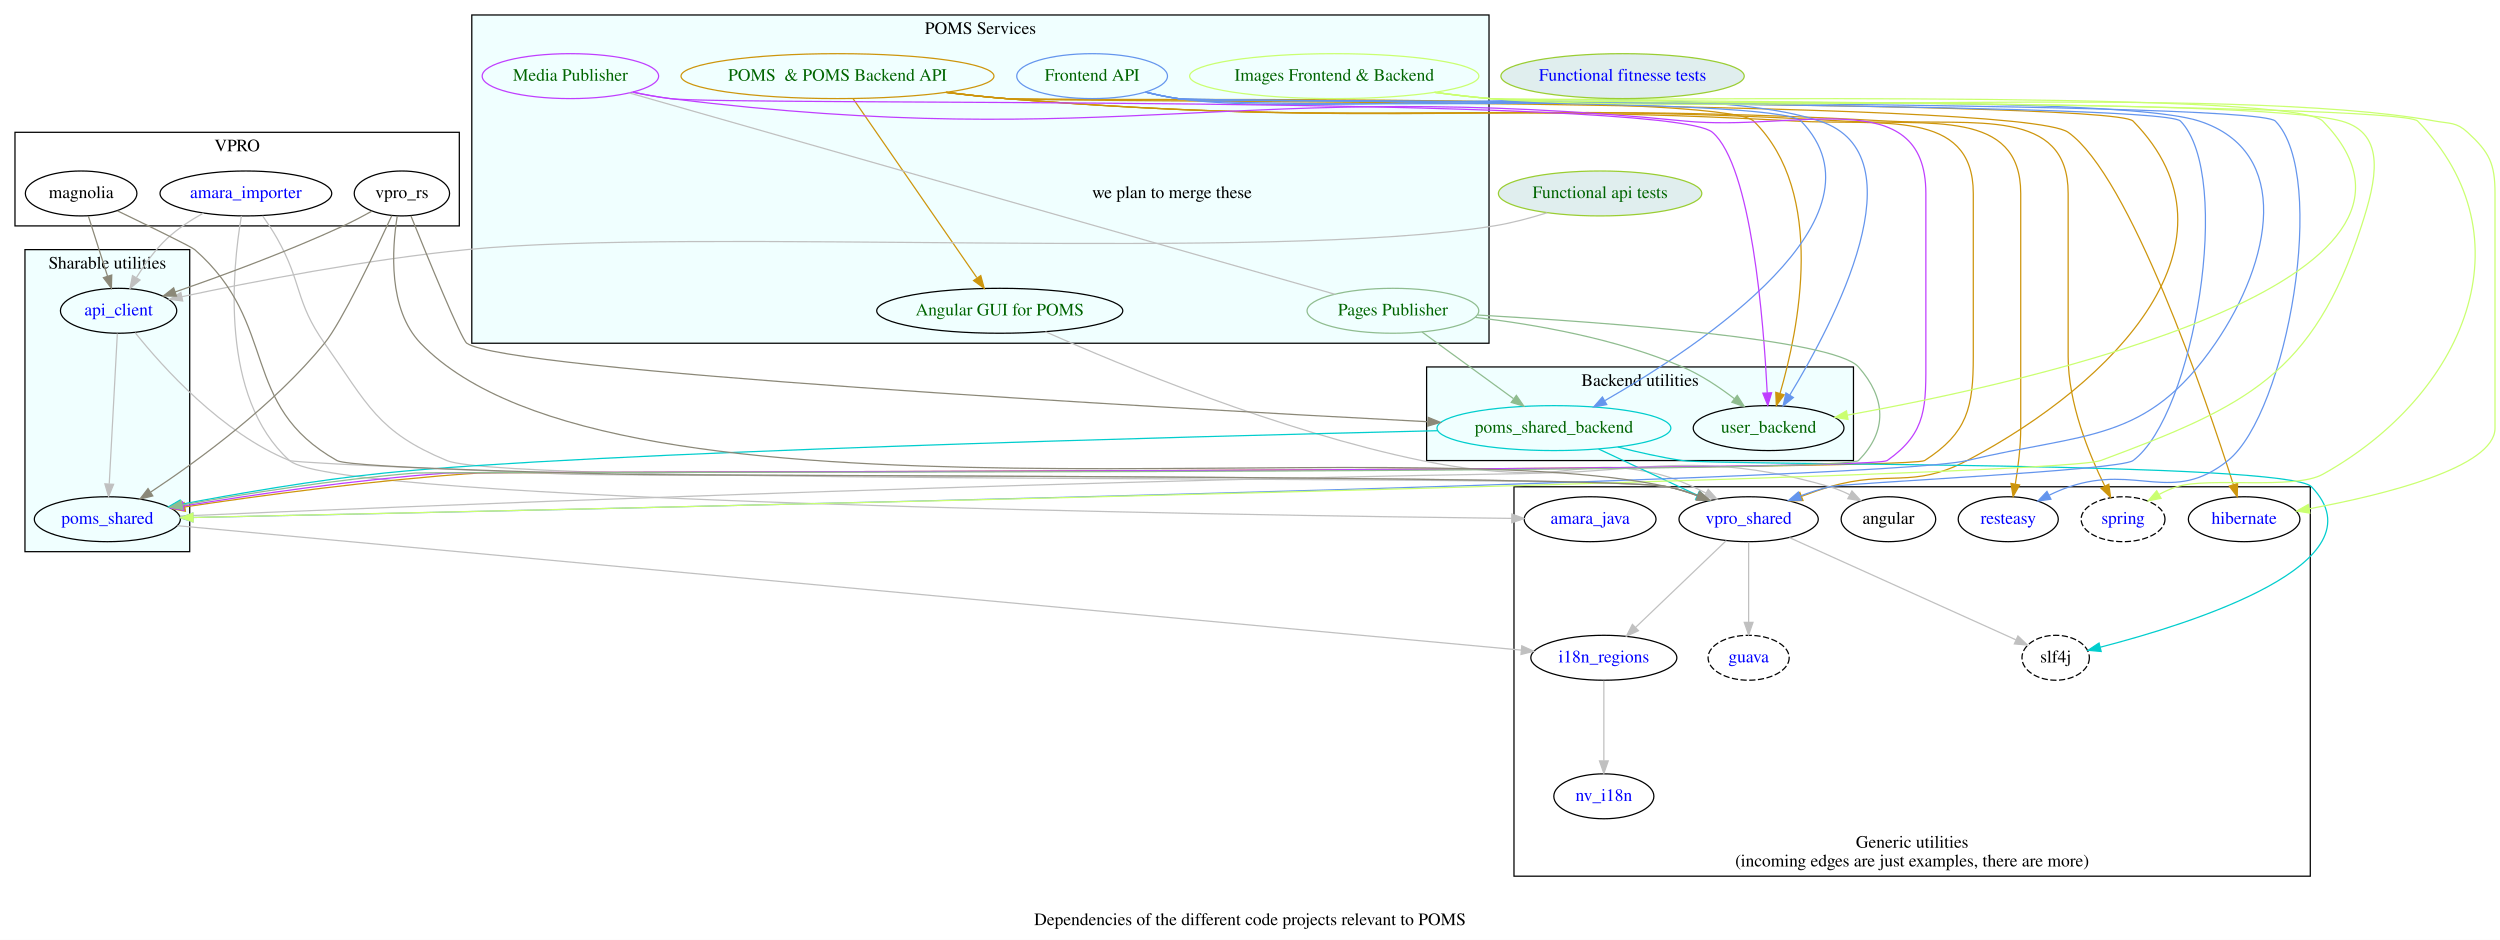
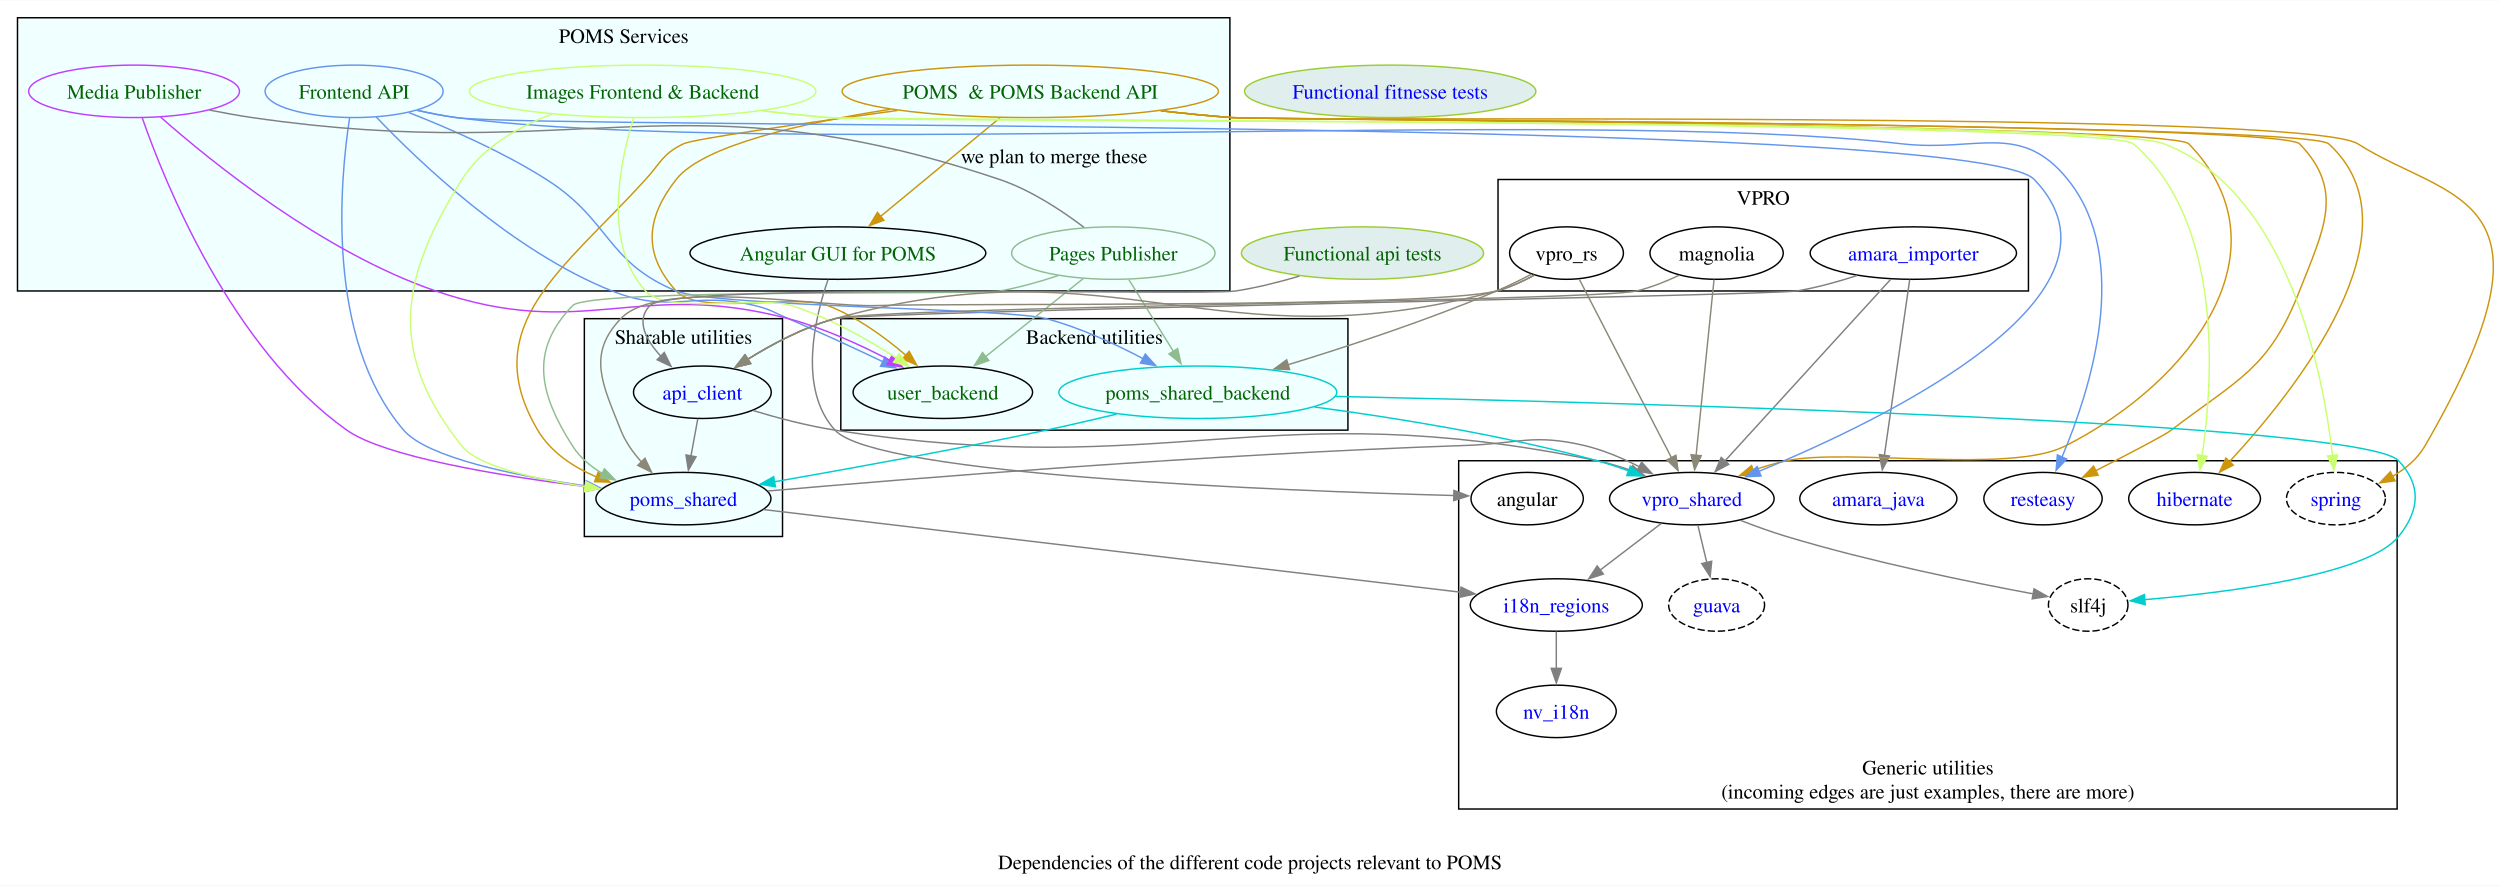
- <svg xmlns="http://www.w3.org/2000/svg" xmlns:xlink="http://www.w3.org/1999/xlink" width="2003pt" height="753pt" viewBox="0.00 0.00 2003.00 753.00">
-   <g id="graph0" class="graph" transform="scale(1 1) rotate(0) translate(4 749)">
-     <polygon fill="#ffffff" stroke="transparent" points="-4,4 -4,-749 1999,-749 1999,4 -4,4" />
-     <text text-anchor="middle" x="997.5" y="-7.8" font-family="Times,serif" font-size="14.00" fill="#000000">  Dependencies of the different code projects relevant to POMS</text>
+ <svg xmlns="http://www.w3.org/2000/svg" xmlns:xlink="http://www.w3.org/1999/xlink" width="1716pt" height="608pt" viewBox="0.00 0.00 1715.60 607.50">
+   <g id="graph0" class="graph" transform="scale(1 1) rotate(0) translate(4 603.5)">
+     <polygon fill="white" stroke="none" points="-4,4 -4,-603.5 1711.6,-603.5 1711.6,4 -4,4" />
+     <text text-anchor="middle" x="853.8" y="-7.2" font-family="Times,serif" font-size="14.00">  Dependencies of the different code projects relevant to POMS</text>
    <g id="clust1" class="cluster">
-       <polygon fill="none" stroke="#000000" points="1209,-47 1209,-359 1847,-359 1847,-47 1209,-47" />
-       <text text-anchor="middle" x="1528" y="-69.8" font-family="Times,serif" font-size="14.00" fill="#000000">Generic utilities</text>
-       <text text-anchor="middle" x="1528" y="-54.8" font-family="Times,serif" font-size="14.00" fill="#000000">(incoming edges are just examples, there are more)</text>
+       <polygon fill="none" stroke="black" points="997,-48.5 997,-287.5 1641,-287.5 1641,-48.5 997,-48.5" />
+       <text text-anchor="middle" x="1319" y="-72.2" font-family="Times,serif" font-size="14.00">Generic utilities</text>
+       <text text-anchor="middle" x="1319" y="-55.7" font-family="Times,serif" font-size="14.00">(incoming edges are just examples, there are more)</text>
    </g>
    <g id="clust2" class="cluster">
-       <polygon fill="none" stroke="#000000" points="8,-568 8,-643 364,-643 364,-568 8,-568" />
-       <text text-anchor="middle" x="186" y="-627.8" font-family="Times,serif" font-size="14.00" fill="#000000">VPRO</text>
+       <polygon fill="none" stroke="black" points="1024,-404 1024,-480.5 1388,-480.5 1388,-404 1024,-404" />
+       <text text-anchor="middle" x="1206" y="-463.2" font-family="Times,serif" font-size="14.00">VPRO</text>
    </g>
    <g id="clust3" class="cluster">
-       <polygon fill="#f0ffff" stroke="#000000" points="374,-474 374,-737 1189,-737 1189,-474 374,-474" />
-       <text text-anchor="middle" x="781.5" y="-721.8" font-family="Times,serif" font-size="14.00" fill="#000000">POMS Services</text>
+       <polygon fill="azure" stroke="black" points="8,-404 8,-591.5 840,-591.5 840,-404 8,-404" />
+       <text text-anchor="middle" x="424" y="-574.2" font-family="Times,serif" font-size="14.00">POMS Services</text>
    </g>
    <g id="clust4" class="cluster">
-       <polygon fill="#f0ffff" stroke="#000000" points="1139,-380 1139,-455 1481,-455 1481,-380 1139,-380" />
-       <text text-anchor="middle" x="1310" y="-439.8" font-family="Times,serif" font-size="14.00" fill="#000000">Backend utilities</text>
+       <polygon fill="azure" stroke="black" points="573,-308.5 573,-385 921,-385 921,-308.5 573,-308.5" />
+       <text text-anchor="middle" x="747" y="-367.7" font-family="Times,serif" font-size="14.00">Backend utilities</text>
    </g>
    <g id="clust5" class="cluster">
-       <polygon fill="#f0ffff" stroke="#000000" points="16,-307 16,-549 148,-549 148,-307 16,-307" />
-       <text text-anchor="middle" x="82" y="-533.8" font-family="Times,serif" font-size="14.00" fill="#000000">Sharable utilities</text>
+       <polygon fill="azure" stroke="black" points="397,-235.5 397,-385 533,-385 533,-235.5 397,-235.5" />
+       <text text-anchor="middle" x="465" y="-367.7" font-family="Times,serif" font-size="14.00">Sharable utilities</text>
    </g>
    <g id="node1" class="node">
      <g id="a_node1">
        <a xlink:href="https://github.com/vpro/vpro-shared" xlink:title="vpro_shared">
-           <ellipse fill="none" stroke="#000000" cx="1397" cy="-333" rx="55.79" ry="18" />
-           <text text-anchor="middle" x="1397" y="-329.3" font-family="Times,serif" font-size="14.00" fill="#0000ff">vpro_shared</text>
+           <ellipse fill="none" stroke="black" cx="1157" cy="-261.5" rx="56.47" ry="18" />
+           <text text-anchor="middle" x="1157" y="-256.45" font-family="Times,serif" font-size="14.00" fill="blue">vpro_shared</text>
        </a>
      </g>
    </g>
    <g id="node3" class="node">
      <g id="a_node3">
        <a xlink:href="https://github.com/mihxil/i18n-regions" xlink:title="i18n_regions">
-           <ellipse fill="none" stroke="#000000" cx="1281" cy="-222" rx="58.49" ry="18" />
-           <text text-anchor="middle" x="1281" y="-218.3" font-family="Times,serif" font-size="14.00" fill="#0000ff">i18n_regions</text>
+           <ellipse fill="none" stroke="black" cx="1064" cy="-188.5" rx="59.03" ry="18" />
+           <text text-anchor="middle" x="1064" y="-183.45" font-family="Times,serif" font-size="14.00" fill="blue">i18n_regions</text>
        </a>
      </g>
    </g>
    <g id="edge1" class="edge">
-       <path fill="none" stroke="#c0c0c0" d="M1379.129,-315.899C1359.687,-297.295 1328.444,-267.399 1306.444,-246.347" />
-       <polygon fill="#c0c0c0" stroke="#c0c0c0" points="1308.727,-243.688 1299.082,-239.303 1303.888,-248.745 1308.727,-243.688" />
+       <path fill="none" stroke="gray" d="M1135.9,-244.39C1123.53,-234.95 1107.71,-222.87 1094.06,-212.45" />
+       <polygon fill="gray" stroke="gray" points="1096.29,-209.75 1086.22,-206.47 1092.05,-215.32 1096.29,-209.75" />
    </g>
    <g id="node9" class="node">
      <g id="a_node9">
        <a xlink:href="https://github.com/google/guava" xlink:title="guava">
-           <ellipse fill="none" stroke="#000000" stroke-dasharray="5,2" cx="1397" cy="-222" rx="32.494" ry="18" />
-           <text text-anchor="middle" x="1397" y="-218.3" font-family="Times,serif" font-size="14.00" fill="#0000ff">guava</text>
+           <ellipse fill="none" stroke="black" stroke-dasharray="5,2" cx="1174" cy="-188.5" rx="32.93" ry="18" />
+           <text text-anchor="middle" x="1174" y="-183.45" font-family="Times,serif" font-size="14.00" fill="blue">guava</text>
        </a>
      </g>
    </g>
    <g id="edge2" class="edge">
-       <path fill="none" stroke="#c0c0c0" d="M1397,-314.671C1397,-297.237 1397,-270.748 1397,-250.549" />
-       <polygon fill="#c0c0c0" stroke="#c0c0c0" points="1400.5,-250.357 1397,-240.357 1393.5,-250.357 1400.5,-250.357" />
+       <path fill="none" stroke="gray" d="M1161.12,-243.31C1162.97,-235.55 1165.22,-226.18 1167.31,-217.45" />
+       <polygon fill="gray" stroke="gray" points="1170.65,-218.54 1169.57,-208 1163.84,-216.91 1170.65,-218.54" />
    </g>
    <g id="node22" class="node">
-       <ellipse fill="none" stroke="#000000" stroke-dasharray="5,2" cx="1643" cy="-222" rx="27" ry="18" />
-       <text text-anchor="middle" x="1643" y="-218.3" font-family="Times,serif" font-size="14.00" fill="#000000">slf4j</text>
+       <ellipse fill="none" stroke="black" stroke-dasharray="5,2" cx="1429" cy="-188.5" rx="27.3" ry="18" />
+       <text text-anchor="middle" x="1429" y="-183.45" font-family="Times,serif" font-size="14.00">slf4j</text>
    </g>
    <g id="edge3" class="edge">
-       <path fill="none" stroke="#c0c0c0" d="M1429.667,-318.26C1477.01,-296.898 1564.145,-257.581 1611.071,-236.407" />
-       <polygon fill="#c0c0c0" stroke="#c0c0c0" points="1612.77,-239.48 1620.445,-232.177 1609.891,-233.1 1612.77,-239.48" />
+       <path fill="none" stroke="gray" d="M1190.41,-246.56C1200.46,-242.66 1211.58,-238.64 1222,-235.5 1280.19,-217.95 1349.41,-203.91 1391.24,-196.14" />
+       <polygon fill="gray" stroke="gray" points="1391.84,-199.59 1401.05,-194.35 1390.58,-192.71 1391.84,-199.59" />
    </g>
    <g id="node2" class="node">
      <g id="a_node2">
        <a xlink:href="https://github.com/npo-poms/poms-shared" xlink:title="poms_shared">
-           <ellipse fill="none" stroke="#000000" cx="82" cy="-333" rx="58.49" ry="18" />
-           <text text-anchor="middle" x="82" y="-329.3" font-family="Times,serif" font-size="14.00" fill="#0000ff">poms_shared</text>
+           <ellipse fill="none" stroke="black" cx="465" cy="-261.5" rx="60.05" ry="18" />
+           <text text-anchor="middle" x="465" y="-256.45" font-family="Times,serif" font-size="14.00" fill="blue">poms_shared</text>
        </a>
      </g>
    </g>
    <g id="edge4" class="edge">
-       <path fill="none" stroke="#c0c0c0" d="M140.007,-335.531C306.847,-342.668 802.36,-362.865 1214,-369.5 1262.438,-370.281 1275.822,-380.502 1323,-369.5 1336.674,-366.311 1350.725,-360.214 1362.86,-353.902" />
-       <polygon fill="#c0c0c0" stroke="#c0c0c0" points="1364.615,-356.931 1371.728,-349.079 1361.271,-350.782 1364.615,-356.931" />
+       <path fill="none" stroke="gray" d="M522.94,-266.73C621.32,-275.33 827.36,-292.07 1002,-298 1037.98,-299.22 1047.94,-306.18 1083,-298 1096.06,-294.96 1109.46,-289.26 1121.2,-283.26" />
+       <polygon fill="gray" stroke="gray" points="1122.57,-286.5 1129.72,-278.68 1119.25,-280.33 1122.57,-286.5" />
    </g>
    <g id="edge5" class="edge">
-       <path fill="none" stroke="#c0c0c0" d="M138.222,-327.795C336.374,-309.451 1001.777,-247.85 1214.801,-228.129" />
-       <polygon fill="#c0c0c0" stroke="#c0c0c0" points="1215.265,-231.601 1224.9,-227.194 1214.62,-224.63 1215.265,-231.601" />
+       <path fill="none" stroke="gray" d="M520.01,-253.98C630.68,-240.86 879.78,-211.34 998.58,-197.25" />
+       <polygon fill="gray" stroke="gray" points="998.64,-200.77 1008.16,-196.12 997.81,-193.82 998.64,-200.77" />
    </g>
    <g id="node4" class="node">
      <g id="a_node4">
        <a xlink:href="https://github.com/TakahikoKawasaki/nv-i18n" xlink:title="nv_i18n">
-           <ellipse fill="none" stroke="#000000" cx="1281" cy="-111" rx="40.094" ry="18" />
-           <text text-anchor="middle" x="1281" y="-107.3" font-family="Times,serif" font-size="14.00" fill="#0000ff">nv_i18n</text>
+           <ellipse fill="none" stroke="black" cx="1064" cy="-115.5" rx="41.12" ry="18" />
+           <text text-anchor="middle" x="1064" y="-110.45" font-family="Times,serif" font-size="14.00" fill="blue">nv_i18n</text>
        </a>
      </g>
    </g>
    <g id="edge9" class="edge">
-       <path fill="none" stroke="#c0c0c0" d="M1281,-203.671C1281,-186.237 1281,-159.748 1281,-139.549" />
-       <polygon fill="#c0c0c0" stroke="#c0c0c0" points="1284.5,-139.357 1281,-129.357 1277.5,-139.357 1284.5,-139.357" />
+       <path fill="none" stroke="gray" d="M1064,-170.31C1064,-162.73 1064,-153.6 1064,-145.04" />
+       <polygon fill="gray" stroke="gray" points="1067.5,-145.04 1064,-135.04 1060.5,-145.04 1067.5,-145.04" />
    </g>
    <g id="node5" class="node">
      <g id="a_node5">
        <a xlink:href="https://github.com/vpro/amara-poms" xlink:title="amara_importer">
-           <ellipse fill="none" stroke="#000000" cx="193" cy="-594" rx="68.788" ry="18" />
-           <text text-anchor="middle" x="193" y="-590.3" font-family="Times,serif" font-size="14.00" fill="#0000ff">amara_importer</text>
+           <ellipse fill="none" stroke="black" cx="1309" cy="-430" rx="70.8" ry="18" />
+           <text text-anchor="middle" x="1309" y="-424.95" font-family="Times,serif" font-size="14.00" fill="blue">amara_importer</text>
        </a>
      </g>
    </g>
    <g id="edge42" class="edge">
-       <path fill="none" stroke="#c0c0c0" d="M206.382,-576.104C210.346,-570.451 214.547,-564.089 218,-558 238.214,-522.357 232.341,-507.455 256,-474 290.847,-424.724 298.249,-403.114 354,-380 404.202,-359.187 1278.748,-369.849 1332,-359 1340.128,-357.344 1348.542,-354.723 1356.512,-351.769" />
-       <polygon fill="#c0c0c0" stroke="#c0c0c0" points="1357.944,-354.967 1365.964,-348.044 1355.378,-348.454 1357.944,-354.967" />
+       <path fill="none" stroke="gray" d="M1293.59,-412.12C1266.59,-382.55 1210.65,-321.27 1179.39,-287.02" />
+       <polygon fill="gray" stroke="gray" points="1182.35,-285.08 1173.02,-280.05 1177.18,-289.8 1182.35,-285.08" />
    </g>
    <g id="node6" class="node">
      <g id="a_node6">
        <a xlink:href="https://github.com/vpro/amara-java" xlink:title="amara_java">
-           <ellipse fill="none" stroke="#000000" cx="1270" cy="-333" rx="52.791" ry="18" />
-           <text text-anchor="middle" x="1270" y="-329.3" font-family="Times,serif" font-size="14.00" fill="#0000ff">amara_java</text>
+           <ellipse fill="none" stroke="black" cx="1285" cy="-261.5" rx="53.91" ry="18" />
+           <text text-anchor="middle" x="1285" y="-256.45" font-family="Times,serif" font-size="14.00" fill="blue">amara_java</text>
        </a>
      </g>
    </g>
    <g id="edge43" class="edge">
-       <path fill="none" stroke="#c0c0c0" d="M189.409,-575.924C182.284,-534.161 171.558,-430.682 228,-380 264.536,-347.193 987.379,-336.237 1207.155,-333.658" />
-       <polygon fill="#c0c0c0" stroke="#c0c0c0" points="1207.277,-337.156 1217.236,-333.541 1207.196,-330.157 1207.277,-337.156" />
+       <path fill="none" stroke="gray" d="M1306.52,-411.81C1302.41,-383.27 1294.13,-325.82 1289.12,-291.1" />
+       <polygon fill="gray" stroke="gray" points="1292.61,-290.74 1287.72,-281.35 1285.68,-291.74 1292.61,-290.74" />
    </g>
    <g id="node11" class="node">
      <g id="a_node11">
        <a xlink:href="https://github.com/npo-poms/api-clients" xlink:title="api_client">
-           <ellipse fill="none" stroke="#000000" cx="91" cy="-500" rx="46.593" ry="18" />
-           <text text-anchor="middle" x="91" y="-496.3" font-family="Times,serif" font-size="14.00" fill="#0000ff">api_client</text>
+           <ellipse fill="none" stroke="black" cx="478" cy="-334.5" rx="47.26" ry="18" />
+           <text text-anchor="middle" x="478" y="-329.45" font-family="Times,serif" font-size="14.00" fill="blue">api_client</text>
        </a>
      </g>
    </g>
    <g id="edge44" class="edge">
-       <path fill="none" stroke="#c0c0c0" d="M159.012,-578.322C149.012,-572.76 138.488,-565.891 130,-558 120.377,-549.054 111.918,-537.299 105.358,-526.712" />
-       <polygon fill="#c0c0c0" stroke="#c0c0c0" points="108.2,-524.641 100.102,-517.809 102.172,-528.2 108.2,-524.641" />
+       <path fill="none" stroke="gray" d="M1270.46,-414.61C1257.47,-410.4 1242.78,-406.31 1229,-404 1210.91,-400.97 586.71,-389.78 569,-385 547.52,-379.2 525.55,-367.45 508.57,-356.85" />
+       <polygon fill="gray" stroke="gray" points="510.77,-354.1 500.47,-351.62 506.97,-359.98 510.77,-354.1" />
    </g>
    <g id="node7" class="node">
      <g id="a_node7">
        <a xlink:href="https://github.com/resteasy/Resteasy" xlink:title="resteasy">
-           <ellipse fill="none" stroke="#000000" cx="1605" cy="-333" rx="40.094" ry="18" />
-           <text text-anchor="middle" x="1605" y="-329.3" font-family="Times,serif" font-size="14.00" fill="#0000ff">resteasy</text>
+           <ellipse fill="none" stroke="black" cx="1398" cy="-261.5" rx="40.6" ry="18" />
+           <text text-anchor="middle" x="1398" y="-256.45" font-family="Times,serif" font-size="14.00" fill="blue">resteasy</text>
        </a>
      </g>
    </g>
    <g id="node8" class="node">
      <g id="a_node8">
        <a xlink:href="https://github.com/spring-projects/spring-framework" xlink:title="spring">
-           <ellipse fill="none" stroke="#000000" stroke-dasharray="5,2" cx="1697" cy="-333" rx="33.595" ry="18" />
-           <text text-anchor="middle" x="1697" y="-329.3" font-family="Times,serif" font-size="14.00" fill="#0000ff">spring</text>
+           <ellipse fill="none" stroke="black" stroke-dasharray="5,2" cx="1599" cy="-261.5" rx="33.95" ry="18" />
+           <text text-anchor="middle" x="1599" y="-256.45" font-family="Times,serif" font-size="14.00" fill="blue">spring</text>
        </a>
      </g>
    </g>
    <g id="node10" class="node">
      <g id="a_node10">
        <a xlink:href="https://github.com/hibernate/" xlink:title="hibernate">
-           <ellipse fill="none" stroke="#000000" cx="1794" cy="-333" rx="44.693" ry="18" />
-           <text text-anchor="middle" x="1794" y="-329.3" font-family="Times,serif" font-size="14.00" fill="#0000ff">hibernate</text>
+           <ellipse fill="none" stroke="black" cx="1502" cy="-261.5" rx="45.21" ry="18" />
+           <text text-anchor="middle" x="1502" y="-256.45" font-family="Times,serif" font-size="14.00" fill="blue">hibernate</text>
        </a>
      </g>
    </g>
    <g id="edge21" class="edge">
-       <path fill="none" stroke="#c0c0c0" d="M104.254,-482.486C126.371,-454.823 173.765,-401.913 228,-380 233.827,-377.645 447.718,-369.189 454,-369 502.759,-367.536 1284.153,-368.498 1332,-359 1340.136,-357.385 1348.554,-354.783 1356.525,-351.835" />
-       <polygon fill="#c0c0c0" stroke="#c0c0c0" points="1357.957,-355.033 1365.978,-348.111 1355.391,-348.521 1357.957,-355.033" />
+       <path fill="none" stroke="gray" d="M512.6,-322C529.42,-316.92 550.06,-311.44 569,-308.5 798.87,-272.79 864.18,-334.55 1092,-287.5 1099.64,-285.92 1107.55,-283.55 1115.12,-280.89" />
+       <polygon fill="gray" stroke="gray" points="1116.34,-284.17 1124.47,-277.37 1113.88,-277.62 1116.34,-284.17" />
    </g>
    <g id="edge22" class="edge">
-       <path fill="none" stroke="#c0c0c0" d="M90.02,-481.81C88.457,-452.823 85.391,-395.919 83.535,-361.492" />
-       <polygon fill="#c0c0c0" stroke="#c0c0c0" points="87.012,-360.964 82.979,-351.167 80.022,-361.341 87.012,-360.964" />
+       <path fill="none" stroke="gray" d="M474.85,-316.31C473.45,-308.64 471.75,-299.39 470.17,-290.74" />
+       <polygon fill="gray" stroke="gray" points="473.63,-290.22 468.39,-281.02 466.75,-291.48 473.63,-290.22" />
    </g>
    <g id="node12" class="node">
      <g id="a_node12">
        <a xlink:href="https://git.vpro.nl/npo/media.git" xlink:title="POMS  &amp; POMS Backend API">
-           <ellipse fill="none" stroke="#cd950c" cx="667" cy="-688" rx="125.378" ry="18" />
-           <text text-anchor="middle" x="667" y="-684.3" font-family="Times,serif" font-size="14.00" fill="#006400">POMS  &amp; POMS Backend API</text>
+           <ellipse fill="none" stroke="#cd950c" cx="703" cy="-541" rx="129.15" ry="18" />
+           <text text-anchor="middle" x="703" y="-535.95" font-family="Times,serif" font-size="14.00" fill="darkgreen">POMS  &amp; POMS Backend API</text>
        </a>
      </g>
    </g>
    <g id="edge33" class="edge">
-       <path fill="none" stroke="#cd950c" d="M753.632,-674.981C769.679,-672.988 786.322,-671.198 802,-670 827.015,-668.089 1687.438,-669.916 1705,-652 1799.2,-555.903 1691.087,-442.662 1572,-380 1527.954,-356.824 1509.77,-372.973 1462,-359 1454.702,-356.865 1447.089,-354.221 1439.751,-351.444" />
-       <polygon fill="#cd950c" stroke="#cd950c" points="1440.557,-348.001 1429.97,-347.61 1438.003,-354.518 1440.557,-348.001" />
+       <path fill="none" stroke="#cd950c" d="M792.7,-527.69C808.76,-525.85 825.35,-524.18 841,-523 859.21,-521.63 1485.27,-518.09 1498,-505 1567.5,-433.57 1501.91,-342.52 1413,-297.5 1375.08,-278.3 1263.57,-296.35 1222,-287.5 1214.45,-285.89 1206.63,-283.53 1199.13,-280.9" />
+       <polygon fill="#cd950c" stroke="#cd950c" points="1200.47,-277.66 1189.88,-277.42 1198.01,-284.21 1200.47,-277.66" />
    </g>
    <g id="edge34" class="edge">
-       <path fill="none" stroke="#cd950c" d="M754.365,-675.001C770.187,-673.032 786.563,-671.246 802,-670 1082.092,-647.4 1153.429,-667.567 1434,-652 1502.479,-648.201 1577,-662.584 1577,-594 1577,-594 1577,-594 1577,-463.5 1577,-422.541 1572.457,-402.146 1538,-380 1524.458,-371.296 395.062,-371.066 379,-370 297.518,-364.591 204.149,-351.879 144.195,-342.869" />
-       <polygon fill="#cd950c" stroke="#cd950c" points="144.546,-339.382 134.134,-341.344 143.497,-346.303 144.546,-339.382" />
+       <path fill="none" stroke="#cd950c" d="M611.74,-527.87C547.52,-519.13 471.83,-508.3 465,-505 450.71,-498.08 449.67,-492.26 439,-480.5 383.06,-418.89 322.64,-380.13 365,-308.5 373.94,-293.39 389.34,-283.2 405.41,-276.34" />
+       <polygon fill="#cd950c" stroke="#cd950c" points="406.5,-279.67 414.6,-272.84 404.01,-273.13 406.5,-279.67" />
    </g>
    <g id="edge35" class="edge">
-       <path fill="none" stroke="#cd950c" d="M754.001,-675.025C769.936,-673.04 786.444,-671.242 802,-670 1099.383,-646.253 1175.155,-668.992 1473,-652 1541.062,-648.117 1615,-662.173 1615,-594 1615,-594 1615,-594 1615,-406 1615,-391.162 1612.947,-374.784 1610.701,-361.307" />
-       <polygon fill="#cd950c" stroke="#cd950c" points="1614.101,-360.433 1608.895,-351.206 1607.21,-361.666 1614.101,-360.433" />
+       <path fill="none" stroke="#cd950c" d="M792.7,-527.66C808.75,-525.82 825.35,-524.15 841,-523 861.31,-521.5 1559.78,-519.58 1574,-505 1605.35,-472.87 1590.33,-445.81 1574,-404 1553.01,-350.24 1531.81,-343.61 1486,-308.5 1481.3,-304.9 1456.35,-291.94 1434.2,-280.69" />
+       <polygon fill="#cd950c" stroke="#cd950c" points="1435.84,-277.59 1425.34,-276.2 1432.68,-283.84 1435.84,-277.59" />
    </g>
    <g id="edge36" class="edge">
-       <path fill="none" stroke="#cd950c" d="M753.999,-675.008C769.935,-673.025 786.443,-671.232 802,-670 1114.9,-645.223 1194.597,-669.285 1508,-652 1577.303,-648.178 1653,-663.409 1653,-594 1653,-594 1653,-594 1653,-463.5 1653,-425.974 1669.538,-385.41 1682.336,-359.638" />
-       <polygon fill="#cd950c" stroke="#cd950c" points="1685.563,-361.017 1687.016,-350.522 1679.335,-357.82 1685.563,-361.017" />
+       <path fill="none" stroke="#cd950c" d="M792.32,-527.68C808.5,-525.83 825.23,-524.15 841,-523 883.84,-519.87 1577.82,-528.16 1614,-505 1676.65,-464.9 1761.31,-472.43 1660,-297.5 1654.89,-288.67 1646.61,-281.88 1637.79,-276.73" />
+       <polygon fill="#cd950c" stroke="#cd950c" points="1639.57,-273.71 1629.07,-272.29 1636.39,-279.95 1639.57,-273.71" />
    </g>
    <g id="edge37" class="edge">
-       <path fill="none" stroke="#cd950c" d="M753.998,-674.99C769.933,-673.009 786.442,-671.221 802,-670 849.157,-666.299 1614.369,-670.296 1653,-643 1702.489,-608.032 1763.124,-430.317 1785.327,-360.867" />
-       <polygon fill="#cd950c" stroke="#cd950c" points="1788.75,-361.651 1788.436,-351.061 1782.078,-359.536 1788.75,-361.651" />
+       <path fill="none" stroke="#cd950c" d="M792.7,-527.65C808.75,-525.81 825.35,-524.15 841,-523 861.87,-521.47 1578.5,-519.05 1594,-505 1659.3,-445.8 1570.95,-335.35 1525.74,-286.64" />
+       <polygon fill="#cd950c" stroke="#cd950c" points="1528.56,-284.52 1519.15,-279.66 1523.47,-289.33 1528.56,-284.52" />
    </g>
    <g id="node13" class="node">
      <g id="a_node13">
        <a xlink:href="https://git.vpro.nl/npo/media-gui.git" xlink:title="Angular GUI for POMS">
-           <ellipse fill="none" stroke="#000000" cx="797" cy="-500" rx="98.583" ry="18" />
-           <text text-anchor="middle" x="797" y="-496.3" font-family="Times,serif" font-size="14.00" fill="#006400">Angular GUI for POMS</text>
+           <ellipse fill="none" stroke="black" cx="571" cy="-430" rx="101.51" ry="18" />
+           <text text-anchor="middle" x="571" y="-424.95" font-family="Times,serif" font-size="14.00" fill="darkgreen">Angular GUI for POMS</text>
        </a>
      </g>
    </g>
    <g id="edge38" class="edge">
-       <path fill="none" stroke="#cd950c" d="M679.465,-669.974C702.469,-636.706 751.694,-565.519 778.566,-526.658" />
-       <polygon fill="#cd950c" stroke="#cd950c" points="781.764,-528.187 784.573,-517.972 776.006,-524.206 781.764,-528.187" />
+       <path fill="none" stroke="#cd950c" d="M682.38,-522.97C660.29,-504.73 625.06,-475.64 600.15,-455.07" />
+       <polygon fill="#cd950c" stroke="#cd950c" points="602.59,-452.54 592.65,-448.88 598.13,-457.94 602.59,-452.54" />
    </g>
    <g id="node18" class="node">
      <g id="a_node18">
        <a xlink:href="https://git.vpro.nl/npo/user.git" xlink:title="user_backend">
-           <ellipse fill="none" stroke="#000000" cx="1413" cy="-406" rx="60.389" ry="18" />
-           <text text-anchor="middle" x="1413" y="-402.3" font-family="Times,serif" font-size="14.00" fill="#006400">user_backend</text>
+           <ellipse fill="none" stroke="black" cx="643" cy="-334.5" rx="61.59" ry="18" />
+           <text text-anchor="middle" x="643" y="-329.45" font-family="Times,serif" font-size="14.00" fill="darkgreen">user_backend</text>
        </a>
      </g>
    </g>
    <g id="edge39" class="edge">
-       <path fill="none" stroke="#cd950c" d="M754.366,-675.021C770.189,-673.05 786.564,-671.258 802,-670 835.183,-667.296 1377.239,-675.32 1401,-652 1459.527,-594.557 1437.096,-485.115 1422.161,-433.826" />
-       <polygon fill="#cd950c" stroke="#cd950c" points="1425.46,-432.644 1419.209,-424.089 1418.761,-434.675 1425.46,-432.644" />
+       <path fill="none" stroke="#cd950c" d="M606.85,-528.66C547.17,-519.41 478.43,-503.99 460,-480.5 439.01,-453.75 437.14,-429.17 460,-404 475.61,-386.81 542.33,-402.32 564,-394 583.92,-386.35 603.23,-372.22 617.77,-359.76" />
+       <polygon fill="#cd950c" stroke="#cd950c" points="619.89,-362.55 625.04,-353.29 615.24,-357.32 619.89,-362.55" />
    </g>
    <g id="node23" class="node">
-       <ellipse fill="none" stroke="#000000" cx="1509" cy="-333" rx="37.894" ry="18" />
-       <text text-anchor="middle" x="1509" y="-329.3" font-family="Times,serif" font-size="14.00" fill="#000000">angular</text>
+       <ellipse fill="none" stroke="black" cx="1044" cy="-261.5" rx="38.56" ry="18" />
+       <text text-anchor="middle" x="1044" y="-256.45" font-family="Times,serif" font-size="14.00">angular</text>
    </g>
    <g id="edge40" class="edge">
-       <path fill="none" stroke="#c0c0c0" d="M833.547,-483.219C894.529,-456.095 1021.549,-403.31 1135,-380 1277.653,-350.69 1322.23,-399.905 1462,-359 1467.37,-357.428 1472.804,-355.165 1477.978,-352.621" />
-       <polygon fill="#c0c0c0" stroke="#c0c0c0" points="1479.773,-355.63 1486.939,-347.827 1476.471,-349.458 1479.773,-355.63" />
+       <path fill="none" stroke="gray" d="M564.18,-411.68C555.21,-385.7 543.4,-336.69 569,-308.5 597.17,-277.48 877.45,-266.76 993.79,-263.63" />
+       <polygon fill="gray" stroke="gray" points="993.76,-267.13 1003.66,-263.37 993.58,-260.13 993.76,-267.13" />
    </g>
    <g id="node14" class="node">
      <g id="a_node14">
        <a xlink:href="https://git.vpro.nl/npo/poms-shared-backend.git" xlink:title="poms_shared_backend">
-           <ellipse fill="none" stroke="#00cdcd" cx="1241" cy="-406" rx="93.683" ry="18" />
-           <text text-anchor="middle" x="1241" y="-402.3" font-family="Times,serif" font-size="14.00" fill="#006400">poms_shared_backend</text>
+           <ellipse fill="none" stroke="#00cdcd" cx="818" cy="-334.5" rx="95.37" ry="18" />
+           <text text-anchor="middle" x="818" y="-329.45" font-family="Times,serif" font-size="14.00" fill="darkgreen">poms_shared_backend</text>
        </a>
      </g>
    </g>
    <g id="edge6" class="edge">
-       <path fill="none" stroke="#00cdcd" d="M1276.79,-389.252C1300.4,-378.204 1331.394,-363.7 1355.996,-352.188" />
-       <polygon fill="#00cdcd" stroke="#00cdcd" points="1357.51,-355.344 1365.084,-347.935 1354.543,-349.003 1357.51,-355.344" />
+       <path fill="none" stroke="#00cdcd" d="M898.05,-324.37C953.18,-317.04 1027.79,-305.05 1092,-287.5 1099.13,-285.55 1106.55,-283.11 1113.73,-280.52" />
+       <polygon fill="#00cdcd" stroke="#00cdcd" points="1114.82,-283.85 1122.94,-277.06 1112.35,-277.3 1114.82,-283.85" />
    </g>
    <g id="edge7" class="edge">
-       <path fill="none" stroke="#00cdcd" d="M1147.83,-403.924C944.351,-399.145 465.546,-386.498 304,-370 248.464,-364.328 185.771,-353.463 141.207,-344.968" />
-       <polygon fill="#00cdcd" stroke="#00cdcd" points="141.617,-341.482 131.135,-343.029 140.294,-348.356 141.617,-341.482" />
+       <path fill="none" stroke="#00cdcd" d="M762.26,-319.52C746.68,-315.77 729.71,-311.84 714,-308.5 650.64,-295.04 577.72,-281.84 527.24,-273.05" />
+       <polygon fill="#00cdcd" stroke="#00cdcd" points="528.13,-269.65 517.68,-271.39 526.93,-276.55 528.13,-269.65" />
    </g>
    <g id="edge8" class="edge">
-       <path fill="none" stroke="#00cdcd" d="M1292.19,-390.872C1308.596,-386.62 1326.936,-382.482 1344,-380 1371.732,-375.966 1828.601,-379.224 1848,-359 1906.724,-297.778 1751.674,-249.242 1678.637,-230.44" />
-       <polygon fill="#00cdcd" stroke="#00cdcd" points="1679.459,-227.038 1668.907,-227.986 1677.747,-233.825 1679.459,-227.038" />
+       <path fill="none" stroke="#00cdcd" d="M912.33,-331.66C1123.4,-327.1 1617.26,-313.65 1642,-287.5 1657.88,-270.71 1656.52,-253.48 1642,-235.5 1620.53,-208.9 1523.21,-196.93 1467.84,-192.19" />
+       <polygon fill="#00cdcd" stroke="#00cdcd" points="1468.13,-188.7 1457.88,-191.38 1467.57,-195.68 1468.13,-188.7" />
    </g>
    <g id="node15" class="node">
      <g id="a_node15">
        <a xlink:href="https://git.vpro.nl/npo/user.git" xlink:title="Frontend API">
-           <ellipse fill="none" stroke="#6495ed" cx="871" cy="-688" rx="60.389" ry="18" />
-           <text text-anchor="middle" x="871" y="-684.3" font-family="Times,serif" font-size="14.00" fill="#006400">Frontend API</text>
+           <ellipse fill="none" stroke="cornflowerblue" cx="239" cy="-541" rx="61.08" ry="18" />
+           <text text-anchor="middle" x="239" y="-535.95" font-family="Times,serif" font-size="14.00" fill="darkgreen">Frontend API</text>
        </a>
      </g>
    </g>
    <g id="edge10" class="edge">
-       <path fill="none" stroke="#6495ed" d="M913.752,-675.2C922.369,-673.088 931.417,-671.199 940,-670 962.097,-666.913 1727.401,-667.952 1743,-652 1785.669,-608.363 1754.083,-416.272 1705,-380 1694.102,-371.947 1475.183,-362.133 1462,-359 1454.185,-357.142 1446.072,-354.511 1438.337,-351.629" />
-       <polygon fill="#6495ed" stroke="#6495ed" points="1439.379,-348.278 1428.792,-347.884 1436.822,-354.795 1439.379,-348.278" />
+       <path fill="none" stroke="cornflowerblue" d="M282.43,-528.02C291.17,-526.02 300.33,-524.2 309,-523 368.64,-514.72 1350.29,-523.93 1392,-480.5 1467.3,-402.09 1290.84,-316.4 1203,-280.21" />
+       <polygon fill="cornflowerblue" stroke="cornflowerblue" points="1204.48,-277.03 1193.9,-276.51 1201.84,-283.51 1204.48,-277.03" />
    </g>
    <g id="edge11" class="edge">
-       <path fill="none" stroke="#6495ed" d="M913.752,-675.197C922.369,-673.086 931.417,-671.197 940,-670 1030.039,-657.441 1671.528,-680.06 1758,-652 1833.449,-627.517 1815.843,-539.43 1771,-474 1715.702,-393.316 1667.094,-402.91 1572,-380 1502.215,-363.188 434.079,-340.211 150.619,-334.386" />
-       <polygon fill="#6495ed" stroke="#6495ed" points="150.542,-330.884 140.473,-334.178 150.399,-337.882 150.542,-330.884" />
+       <path fill="none" stroke="cornflowerblue" d="M235.9,-522.69C229.41,-480.5 219.11,-371.19 273,-308.5 289.32,-289.51 349.56,-277.21 398.27,-270.15" />
+       <polygon fill="cornflowerblue" stroke="cornflowerblue" points="398.5,-273.66 407.92,-268.81 397.53,-266.72 398.5,-273.66" />
    </g>
    <g id="edge12" class="edge">
-       <path fill="none" stroke="#6495ed" d="M913.75,-675.187C922.368,-673.076 931.416,-671.191 940,-670 964.19,-666.645 1801.909,-669.445 1819,-652 1861.712,-608.405 1828.638,-418.15 1781,-380 1736.344,-344.238 1708.2,-377.314 1654,-359 1648.64,-357.189 1643.159,-354.84 1637.896,-352.295" />
-       <polygon fill="#6495ed" stroke="#6495ed" points="1639.222,-349.041 1628.729,-347.577 1636.019,-355.265 1639.222,-349.041" />
+       <path fill="none" stroke="cornflowerblue" d="M282.41,-527.89C291.15,-525.9 300.32,-524.12 309,-523 527.67,-494.81 1081.97,-530.28 1301,-505 1352.48,-499.06 1382.43,-520.81 1415,-480.5 1459.43,-425.51 1430.22,-335.17 1411,-290.01" />
+       <polygon fill="cornflowerblue" stroke="cornflowerblue" points="1414.24,-288.66 1406.99,-280.93 1407.83,-291.49 1414.24,-288.66" />
    </g>
    <g id="edge13" class="edge">
-       <path fill="none" stroke="#6495ed" d="M914.135,-675.202C922.64,-673.119 931.548,-671.24 940,-670 967.447,-665.975 1419.742,-671.966 1439,-652 1513.246,-575.028 1359.377,-472.524 1281.927,-428.091" />
-       <polygon fill="#6495ed" stroke="#6495ed" points="1283.307,-424.851 1272.881,-422.966 1279.856,-430.941 1283.307,-424.851" />
+       <path fill="none" stroke="cornflowerblue" d="M276.59,-526.4C303.83,-515.76 340.99,-499.6 371,-480.5 415,-452.5 411.8,-423.94 460,-404 486.15,-393.18 686.65,-392.26 714,-385 737.1,-378.87 761.3,-367.67 780.54,-357.48" />
+       <polygon fill="cornflowerblue" stroke="cornflowerblue" points="781.95,-360.69 789.06,-352.84 778.61,-354.54 781.95,-360.69" />
    </g>
    <g id="edge14" class="edge">
-       <path fill="none" stroke="#6495ed" d="M914.134,-675.195C922.639,-673.112 931.548,-671.235 940,-670 1053.091,-653.475 1345.52,-687.982 1454,-652 1536.114,-624.763 1465.069,-490.182 1429.926,-432.415" />
-       <polygon fill="#6495ed" stroke="#6495ed" points="1432.857,-430.499 1424.623,-423.831 1426.902,-434.178 1432.857,-430.499" />
+       <path fill="none" stroke="cornflowerblue" d="M254.14,-523.44C282.54,-493.59 347.22,-431.35 416,-404 456.68,-387.82 471.45,-404.29 514,-394 524.67,-391.42 526.91,-389.32 537,-385 558.58,-375.75 582.28,-364.76 601.79,-355.49" />
+       <polygon fill="cornflowerblue" stroke="cornflowerblue" points="603.28,-358.66 610.79,-351.19 600.26,-352.34 603.28,-358.66" />
    </g>
    <g id="node16" class="node">
      <g id="a_node16">
        <a xlink:href="https://git.vpro.nl/npo/npo-publish.git" xlink:title="Media Publisher">
-           <ellipse fill="none" stroke="#bf3eff" cx="453" cy="-688" rx="70.688" ry="18" />
-           <text text-anchor="middle" x="453" y="-684.3" font-family="Times,serif" font-size="14.00" fill="#006400">Media Publisher</text>
+           <ellipse fill="none" stroke="#bf3eff" cx="88" cy="-541" rx="72.34" ry="18" />
+           <text text-anchor="middle" x="88" y="-535.95" font-family="Times,serif" font-size="14.00" fill="darkgreen">Media Publisher</text>
        </a>
      </g>
    </g>
    <g id="edge18" class="edge">
-       <path fill="none" stroke="#bf3eff" d="M503.09,-675.127C512.944,-673.05 523.25,-671.193 533,-670 891.748,-626.114 986.327,-687.508 1346,-652 1435.134,-643.2 1539,-683.567 1539,-594 1539,-594 1539,-594 1539,-463.5 1539,-423.914 1540.401,-402.742 1508,-380 1494.881,-370.792 369.987,-371.152 354,-370 281.06,-364.744 197.834,-352.495 142.86,-343.525" />
-       <polygon fill="#bf3eff" stroke="#bf3eff" points="143.369,-340.062 132.933,-341.891 142.232,-346.969 143.369,-340.062" />
+       <path fill="none" stroke="#bf3eff" d="M93.61,-522.8C108.72,-479.4 154.54,-364.84 234,-308.5 259.84,-290.18 339,-277.19 397.49,-269.78" />
+       <polygon fill="#bf3eff" stroke="#bf3eff" points="397.89,-273.26 407.38,-268.56 397.03,-266.31 397.89,-273.26" />
    </g>
    <g id="node17" class="node">
      <g id="a_node17">
        <a xlink:href="https://git.vpro.nl/npo/pages-publish.git" xlink:title="Pages Publisher">
-           <ellipse fill="none" stroke="#8fbc8f" cx="1112" cy="-500" rx="68.788" ry="18" />
-           <text text-anchor="middle" x="1112" y="-496.3" font-family="Times,serif" font-size="14.00" fill="#006400">Pages Publisher</text>
+           <ellipse fill="none" stroke="darkseagreen" cx="760" cy="-430" rx="69.78" ry="18" />
+           <text text-anchor="middle" x="760" y="-424.95" font-family="Times,serif" font-size="14.00" fill="darkgreen">Pages Publisher</text>
        </a>
      </g>
    </g>
    <g id="edge20" class="edge">
-       <path fill="none" stroke="#c0c0c0" d="M500.129,-674.555C621.647,-639.888 944.522,-547.778 1065.425,-513.287" />
-       <text text-anchor="middle" x="935" y="-590.3" font-family="Times,serif" font-size="14.00" fill="#000000">we plan to merge these</text>
+       <path fill="none" stroke="gray" d="M139.68,-528.15C149.39,-526.22 159.47,-524.39 169,-523 395.39,-490 465.13,-553.35 682,-480.5 703.44,-473.3 724.92,-459.01 739.9,-447.63" />
+       <text text-anchor="middle" x="719.38" y="-491.7" font-family="Times,serif" font-size="14.00">we plan to merge these</text>
    </g>
    <g id="edge19" class="edge">
-       <path fill="none" stroke="#bf3eff" d="M503.1,-675.207C512.953,-673.123 523.256,-671.242 533,-670 579.04,-664.13 1332.734,-673.174 1368,-643 1399.241,-616.27 1409.031,-491.127 1411.898,-434.256" />
-       <polygon fill="#bf3eff" stroke="#bf3eff" points="1415.399,-434.308 1412.369,-424.155 1408.406,-433.981 1415.399,-434.308" />
+       <path fill="none" stroke="#bf3eff" d="M106.23,-523.29C140.31,-493.21 217.3,-430.6 295,-404 397.07,-369.06 432.67,-412.49 537,-385 561.25,-378.61 586.77,-366.87 606.69,-356.42" />
+       <polygon fill="#bf3eff" stroke="#bf3eff" points="608.08,-359.65 615.23,-351.83 604.76,-353.49 608.08,-359.65" />
    </g>
    <g id="edge15" class="edge">
-       <path fill="none" stroke="#8fbc8f" d="M1180.027,-496.604C1282.11,-490.803 1465.149,-477.39 1485,-455 1507.114,-430.058 1508.468,-403.672 1485,-380 1473.696,-368.598 345.007,-371.262 329,-370 264.7,-364.931 191.729,-353.26 141.874,-344.372" />
-       <polygon fill="#8fbc8f" stroke="#8fbc8f" points="142.371,-340.905 131.909,-342.577 141.131,-347.794 142.371,-340.905" />
+       <path fill="none" stroke="darkseagreen" d="M722.04,-414.52C709.48,-410.35 695.31,-406.31 682,-404 665.95,-401.21 400.32,-405.71 389,-394 359.19,-363.16 365.87,-333.62 389,-297.5 394.01,-289.67 401.27,-283.57 409.33,-278.82" />
+       <polygon fill="darkseagreen" stroke="darkseagreen" points="410.79,-282.01 418.12,-274.36 407.62,-275.77 410.79,-282.01" />
    </g>
    <g id="edge16" class="edge">
-       <path fill="none" stroke="#8fbc8f" d="M1135.361,-482.977C1155.834,-468.059 1185.798,-446.225 1208.589,-429.617" />
-       <polygon fill="#8fbc8f" stroke="#8fbc8f" points="1210.917,-432.251 1216.938,-423.533 1206.795,-426.594 1210.917,-432.251" />
+       <path fill="none" stroke="darkseagreen" d="M770.64,-411.85C779.25,-397.97 791.53,-378.17 801.43,-362.21" />
+       <polygon fill="darkseagreen" stroke="darkseagreen" points="804.14,-364.49 806.44,-354.14 798.19,-360.8 804.14,-364.49" />
    </g>
    <g id="edge17" class="edge">
-       <path fill="none" stroke="#8fbc8f" d="M1177.94,-494.73C1225.611,-489.149 1290.725,-477.81 1344,-455 1358.815,-448.657 1373.602,-438.754 1385.665,-429.506" />
-       <polygon fill="#8fbc8f" stroke="#8fbc8f" points="1387.883,-432.213 1393.548,-423.26 1383.536,-426.727 1387.883,-432.213" />
+       <path fill="none" stroke="darkseagreen" d="M739.35,-412.5C720.72,-397.61 693.12,-375.55 672.23,-358.86" />
+       <polygon fill="darkseagreen" stroke="darkseagreen" points="674.62,-356.29 664.62,-352.78 670.25,-361.76 674.62,-356.29" />
    </g>
    <g id="node19" class="node">
      <g id="a_node19">
        <a xlink:href="https://git.vpro.nl/npo/images.git" xlink:title="Images Frontend &amp; Backend">
-           <ellipse fill="none" stroke="#caff70" cx="1065" cy="-688" rx="115.88" ry="18" />
-           <text text-anchor="middle" x="1065" y="-684.3" font-family="Times,serif" font-size="14.00" fill="#006400">Images Frontend &amp; Backend</text>
+           <ellipse fill="none" stroke="#caff70" cx="437" cy="-541" rx="118.91" ry="18" />
+           <text text-anchor="middle" x="437" y="-535.95" font-family="Times,serif" font-size="14.00" fill="darkgreen">Images Frontend &amp; Backend</text>
        </a>
      </g>
    </g>
    <g id="edge23" class="edge">
-       <path fill="none" stroke="#caff70" d="M1145.531,-674.995C1160.289,-673.014 1175.581,-671.224 1190,-670 1265.532,-663.587 1798.93,-672.175 1872,-652 1908.634,-641.885 1899.753,-604.142 1888,-568 1849.363,-449.185 1796.126,-423.49 1679,-380 1642.681,-366.514 452.792,-340.757 151.026,-334.43" />
-       <polygon fill="#caff70" stroke="#caff70" points="150.741,-330.923 140.67,-334.213 150.594,-337.922 150.741,-330.923" />
+       <path fill="none" stroke="#caff70" d="M374.68,-525.34C351.18,-516.46 326.8,-502.43 313,-480.5 269.68,-411.66 262.35,-361.14 313,-297.5 323.84,-283.88 362.14,-275.11 397.58,-269.76" />
+       <polygon fill="#caff70" stroke="#caff70" points="398.04,-273.23 407.45,-268.35 397.05,-266.3 398.04,-273.23" />
    </g>
    <g id="edge24" class="edge">
-       <path fill="none" stroke="#caff70" d="M1145.194,-675.015C1160.055,-673.018 1175.471,-671.218 1190,-670 1210.573,-668.276 1918.58,-666.774 1933,-652 2023.968,-558.802 1970.789,-432.348 1857,-369 1834.2,-356.307 1764.814,-367.073 1740,-359 1735.271,-357.462 1730.517,-355.319 1725.982,-352.918" />
-       <polygon fill="#caff70" stroke="#caff70" points="1727.467,-349.733 1717.062,-347.737 1723.951,-355.786 1727.467,-349.733" />
+       <path fill="none" stroke="#caff70" d="M519.48,-527.66C534.59,-525.79 550.25,-524.12 565,-523 615.75,-519.14 1433.53,-523.37 1481,-505 1566.43,-471.94 1590.2,-347.78 1596.66,-291.07" />
+       <polygon fill="#caff70" stroke="#caff70" points="1600.13,-291.55 1597.67,-281.24 1593.17,-290.84 1600.13,-291.55" />
    </g>
    <g id="edge25" class="edge">
-       <path fill="none" stroke="#caff70" d="M1145.193,-675.009C1160.055,-673.013 1175.47,-671.215 1190,-670 1357.685,-655.983 1781.404,-681.878 1947,-652 1959.034,-649.829 1963.978,-651.255 1973,-643 1990.612,-626.885 1995,-617.872 1995,-594 1995,-594 1995,-594 1995,-406 1995,-374.326 1905.706,-352.445 1846.151,-341.373" />
-       <polygon fill="#caff70" stroke="#caff70" points="1846.6,-337.897 1836.136,-339.56 1845.353,-344.786 1846.6,-337.897" />
+       <path fill="none" stroke="#caff70" d="M519.48,-527.67C534.59,-525.8 550.25,-524.12 565,-523 589.79,-521.11 1441.14,-521.2 1460,-505 1521.96,-451.77 1514.8,-342.81 1507.2,-291.04" />
+       <polygon fill="#caff70" stroke="#caff70" points="1510.67,-290.56 1505.64,-281.24 1503.76,-291.67 1510.67,-290.56" />
    </g>
    <g id="edge26" class="edge">
-       <path fill="none" stroke="#caff70" d="M1145.532,-675.003C1160.289,-673.02 1175.582,-671.229 1190,-670 1226.935,-666.853 1831.144,-678.563 1857,-652 1982.355,-523.217 1626.209,-443.501 1476.171,-416.405" />
-       <polygon fill="#caff70" stroke="#caff70" points="1476.623,-412.93 1466.164,-414.621 1475.394,-419.822 1476.623,-412.93" />
+       <path fill="none" stroke="#caff70" d="M430.85,-522.77C421.83,-494.1 409.13,-436.52 439,-404 454.11,-387.55 517.7,-400.73 539,-394 564.85,-385.83 591.46,-370.72 611.29,-357.91" />
+       <polygon fill="#caff70" stroke="#caff70" points="613.06,-360.93 619.46,-352.49 609.19,-355.1 613.06,-360.93" />
    </g>
    <g id="node20" class="node">
      <g id="a_node20">
        <a xlink:href="https://github.com/npo-poms/functional-tests" xlink:title="Functional fitnesse tests">
-           <ellipse fill="#e0eeee" stroke="#9acd32" cx="1296" cy="-688" rx="97.483" ry="18" />
-           <text text-anchor="middle" x="1296" y="-684.3" font-family="Times,serif" font-size="14.00" fill="#0000ff">Functional fitnesse tests</text>
+           <ellipse fill="#e0eeee" stroke="yellowgreen" cx="950" cy="-541" rx="99.97" ry="18" />
+           <text text-anchor="middle" x="950" y="-535.95" font-family="Times,serif" font-size="14.00" fill="blue">Functional fitnesse tests</text>
        </a>
      </g>
    </g>
    <g id="node21" class="node">
      <g id="a_node21">
        <a xlink:href="https://git.vpro.nl/npo/test/api-tests" xlink:title="Functional api tests">
-           <ellipse fill="#e0eeee" stroke="#9acd32" cx="1278" cy="-594" rx="81.486" ry="18" />
-           <text text-anchor="middle" x="1278" y="-590.3" font-family="Times,serif" font-size="14.00" fill="#006400">Functional api tests</text>
+           <ellipse fill="#e0eeee" stroke="yellowgreen" cx="931" cy="-430" rx="83.08" ry="18" />
+           <text text-anchor="middle" x="931" y="-424.95" font-family="Times,serif" font-size="14.00" fill="darkgreen">Functional api tests</text>
        </a>
      </g>
    </g>
    <g id="edge41" class="edge">
-       <path fill="none" stroke="#c0c0c0" d="M1235.735,-578.581C1222.26,-574.342 1207.168,-570.286 1193,-568 1012.398,-538.861 552.052,-566.984 370,-549 289.603,-541.058 197.501,-523.131 141.822,-511.305" />
-       <polygon fill="#c0c0c0" stroke="#c0c0c0" points="142.372,-507.843 131.861,-509.171 140.906,-514.688 142.372,-507.843" />
+       <path fill="none" stroke="gray" d="M887.67,-414.2C873.88,-410.12 858.45,-406.22 844,-404 821.92,-400.61 457.6,-409.99 442,-394 432.08,-383.83 439.18,-370.47 449.62,-359.07" />
+       <polygon fill="gray" stroke="gray" points="451.86,-361.78 456.53,-352.27 446.95,-356.79 451.86,-361.78" />
    </g>
    <g id="node24" class="node">
-       <ellipse fill="none" stroke="#000000" cx="61" cy="-594" rx="44.693" ry="18" />
-       <text text-anchor="middle" x="61" y="-590.3" font-family="Times,serif" font-size="14.00" fill="#000000">magnolia</text>
+       <ellipse fill="none" stroke="black" cx="1174" cy="-430" rx="45.72" ry="18" />
+       <text text-anchor="middle" x="1174" y="-424.95" font-family="Times,serif" font-size="14.00">magnolia</text>
    </g>
    <g id="edge27" class="edge">
-       <path fill="none" stroke="#8b8878" d="M90.133,-580.037C115.759,-567.686 149.396,-551.276 152,-549 220.217,-489.374 187.037,-424.425 266,-380 277.197,-373.7 484.158,-369.382 497,-369 543.372,-367.619 1286.498,-368.046 1332,-359 1340.136,-357.383 1348.554,-354.78 1356.525,-351.832" />
-       <polygon fill="#8b8878" stroke="#8b8878" points="1357.956,-355.029 1365.977,-348.107 1355.39,-348.517 1357.956,-355.029" />
+       <path fill="none" stroke="#8b8878" d="M1172.24,-411.81C1169.33,-383.27 1163.46,-325.82 1159.92,-291.1" />
+       <polygon fill="#8b8878" stroke="#8b8878" points="1163.42,-290.95 1158.92,-281.35 1156.46,-291.66 1163.42,-290.95" />
    </g>
    <g id="edge28" class="edge">
-       <path fill="none" stroke="#8b8878" d="M66.784,-575.876C71.142,-562.221 77.194,-543.259 82.158,-527.706" />
-       <polygon fill="#8b8878" stroke="#8b8878" points="85.527,-528.659 85.234,-518.068 78.859,-526.531 85.527,-528.659" />
+       <path fill="none" stroke="#8b8878" d="M1148.17,-414.74C1139.2,-410.48 1128.9,-406.33 1119,-404 1089.24,-397.01 598.5,-393.05 569,-385 547.68,-379.18 525.86,-367.54 508.93,-357.01" />
+       <polygon fill="#8b8878" stroke="#8b8878" points="511.15,-354.28 500.85,-351.81 507.36,-360.17 511.15,-354.28" />
    </g>
    <g id="node25" class="node">
-       <ellipse fill="none" stroke="#000000" cx="318" cy="-594" rx="38.194" ry="18" />
-       <text text-anchor="middle" x="318" y="-590.3" font-family="Times,serif" font-size="14.00" fill="#000000">vpro_rs</text>
+       <ellipse fill="none" stroke="black" cx="1071" cy="-430" rx="39.07" ry="18" />
+       <text text-anchor="middle" x="1071" y="-424.95" font-family="Times,serif" font-size="14.00">vpro_rs</text>
    </g>
    <g id="edge29" class="edge">
-       <path fill="none" stroke="#8b8878" d="M314.258,-575.756C310.038,-549.506 306.816,-501.251 333,-474 487.828,-312.862 1113.657,-406.575 1332,-359 1340.021,-357.252 1348.333,-354.617 1356.226,-351.684" />
-       <polygon fill="#8b8878" stroke="#8b8878" points="1357.571,-354.916 1365.597,-347.999 1355.009,-348.402 1357.571,-354.916" />
+       <path fill="none" stroke="#8b8878" d="M1079.72,-412.12C1094.66,-383.2 1125.26,-323.95 1143.15,-289.32" />
+       <polygon fill="#8b8878" stroke="#8b8878" points="1146.08,-291.26 1147.56,-280.77 1139.86,-288.05 1146.08,-291.26" />
    </g>
    <g id="edge30" class="edge">
-       <path fill="none" stroke="#8b8878" d="M309.933,-576.252C296.545,-547.196 269.843,-491.003 256,-474 215.432,-424.174 154.734,-379.922 116.799,-354.809" />
-       <polygon fill="#8b8878" stroke="#8b8878" points="118.422,-351.688 108.137,-349.145 114.591,-357.547 118.422,-351.688" />
+       <path fill="none" stroke="#8b8878" d="M1048.91,-414.81C1041.04,-410.5 1031.92,-406.29 1023,-404 977.25,-392.23 645.2,-395.76 598,-394 558.87,-392.54 448.98,-413.39 422,-385 398.58,-360.35 409.52,-340.13 422,-308.5 425.14,-300.53 430.39,-293.13 436.17,-286.69" />
+       <polygon fill="#8b8878" stroke="#8b8878" points="438.6,-289.21 443.15,-279.63 433.63,-284.29 438.6,-289.21" />
    </g>
    <g id="edge31" class="edge">
-       <path fill="none" stroke="#8b8878" d="M293.951,-579.825C286.688,-575.783 278.617,-571.523 271,-568 226.19,-547.273 173.126,-527.814 136.274,-515.067" />
-       <polygon fill="#8b8878" stroke="#8b8878" points="137.394,-511.752 126.8,-511.815 135.121,-518.372 137.394,-511.752" />
+       <path fill="none" stroke="#8b8878" d="M1048.88,-414.9C1041.02,-410.6 1031.9,-406.38 1023,-404 827.89,-351.89 763.64,-438.87 569,-385 547.7,-379.11 525.88,-367.46 508.95,-356.95" />
+       <polygon fill="#8b8878" stroke="#8b8878" points="511.17,-354.22 500.86,-351.76 507.39,-360.11 511.17,-354.22" />
    </g>
    <g id="edge32" class="edge">
-       <path fill="none" stroke="#8b8878" d="M325.19,-576.099C338.391,-543.427 365.553,-477.174 370,-474 400.928,-451.925 917.279,-422.736 1140.032,-411.102" />
-       <polygon fill="#8b8878" stroke="#8b8878" points="1140.287,-414.594 1150.092,-410.579 1139.923,-407.603 1140.287,-414.594" />
+       <path fill="none" stroke="#8b8878" d="M1046.94,-415.52C1039.39,-411.56 1030.96,-407.38 1023,-404 976.01,-384.06 921.08,-365.97 879.91,-353.39" />
+       <polygon fill="#8b8878" stroke="#8b8878" points="880.98,-350.06 870.4,-350.52 878.96,-356.76 880.98,-350.06" />
    </g>
  </g>
</svg>
